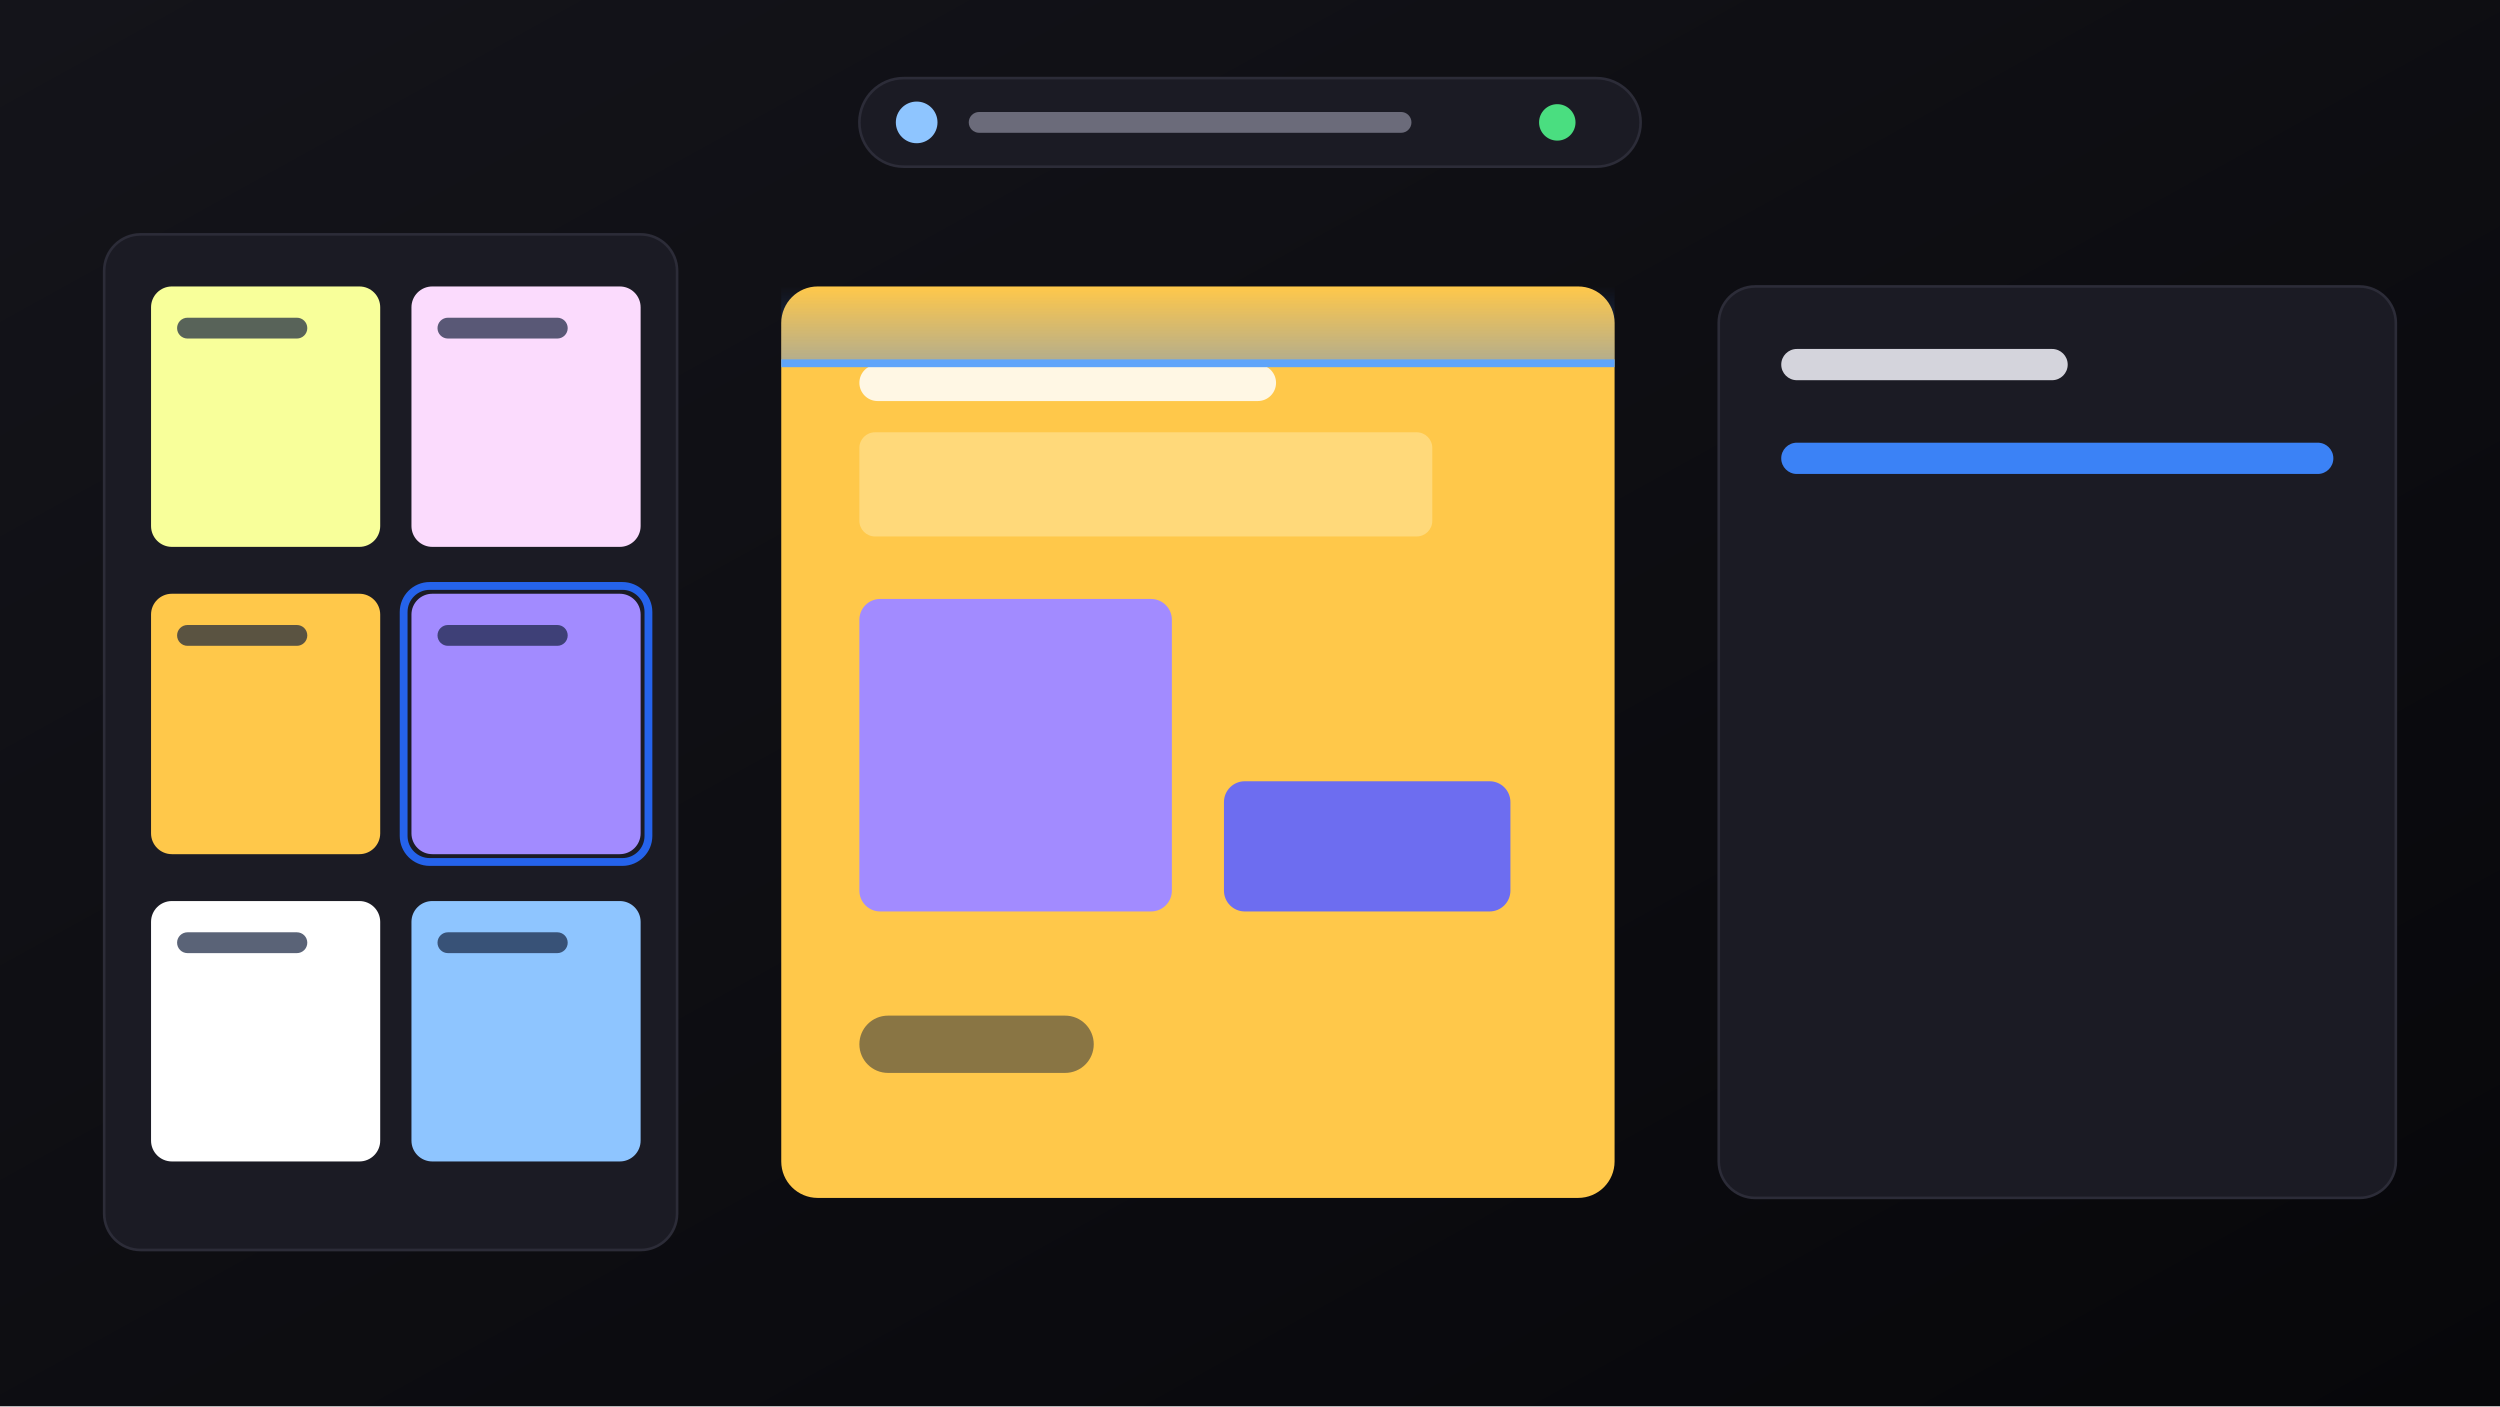
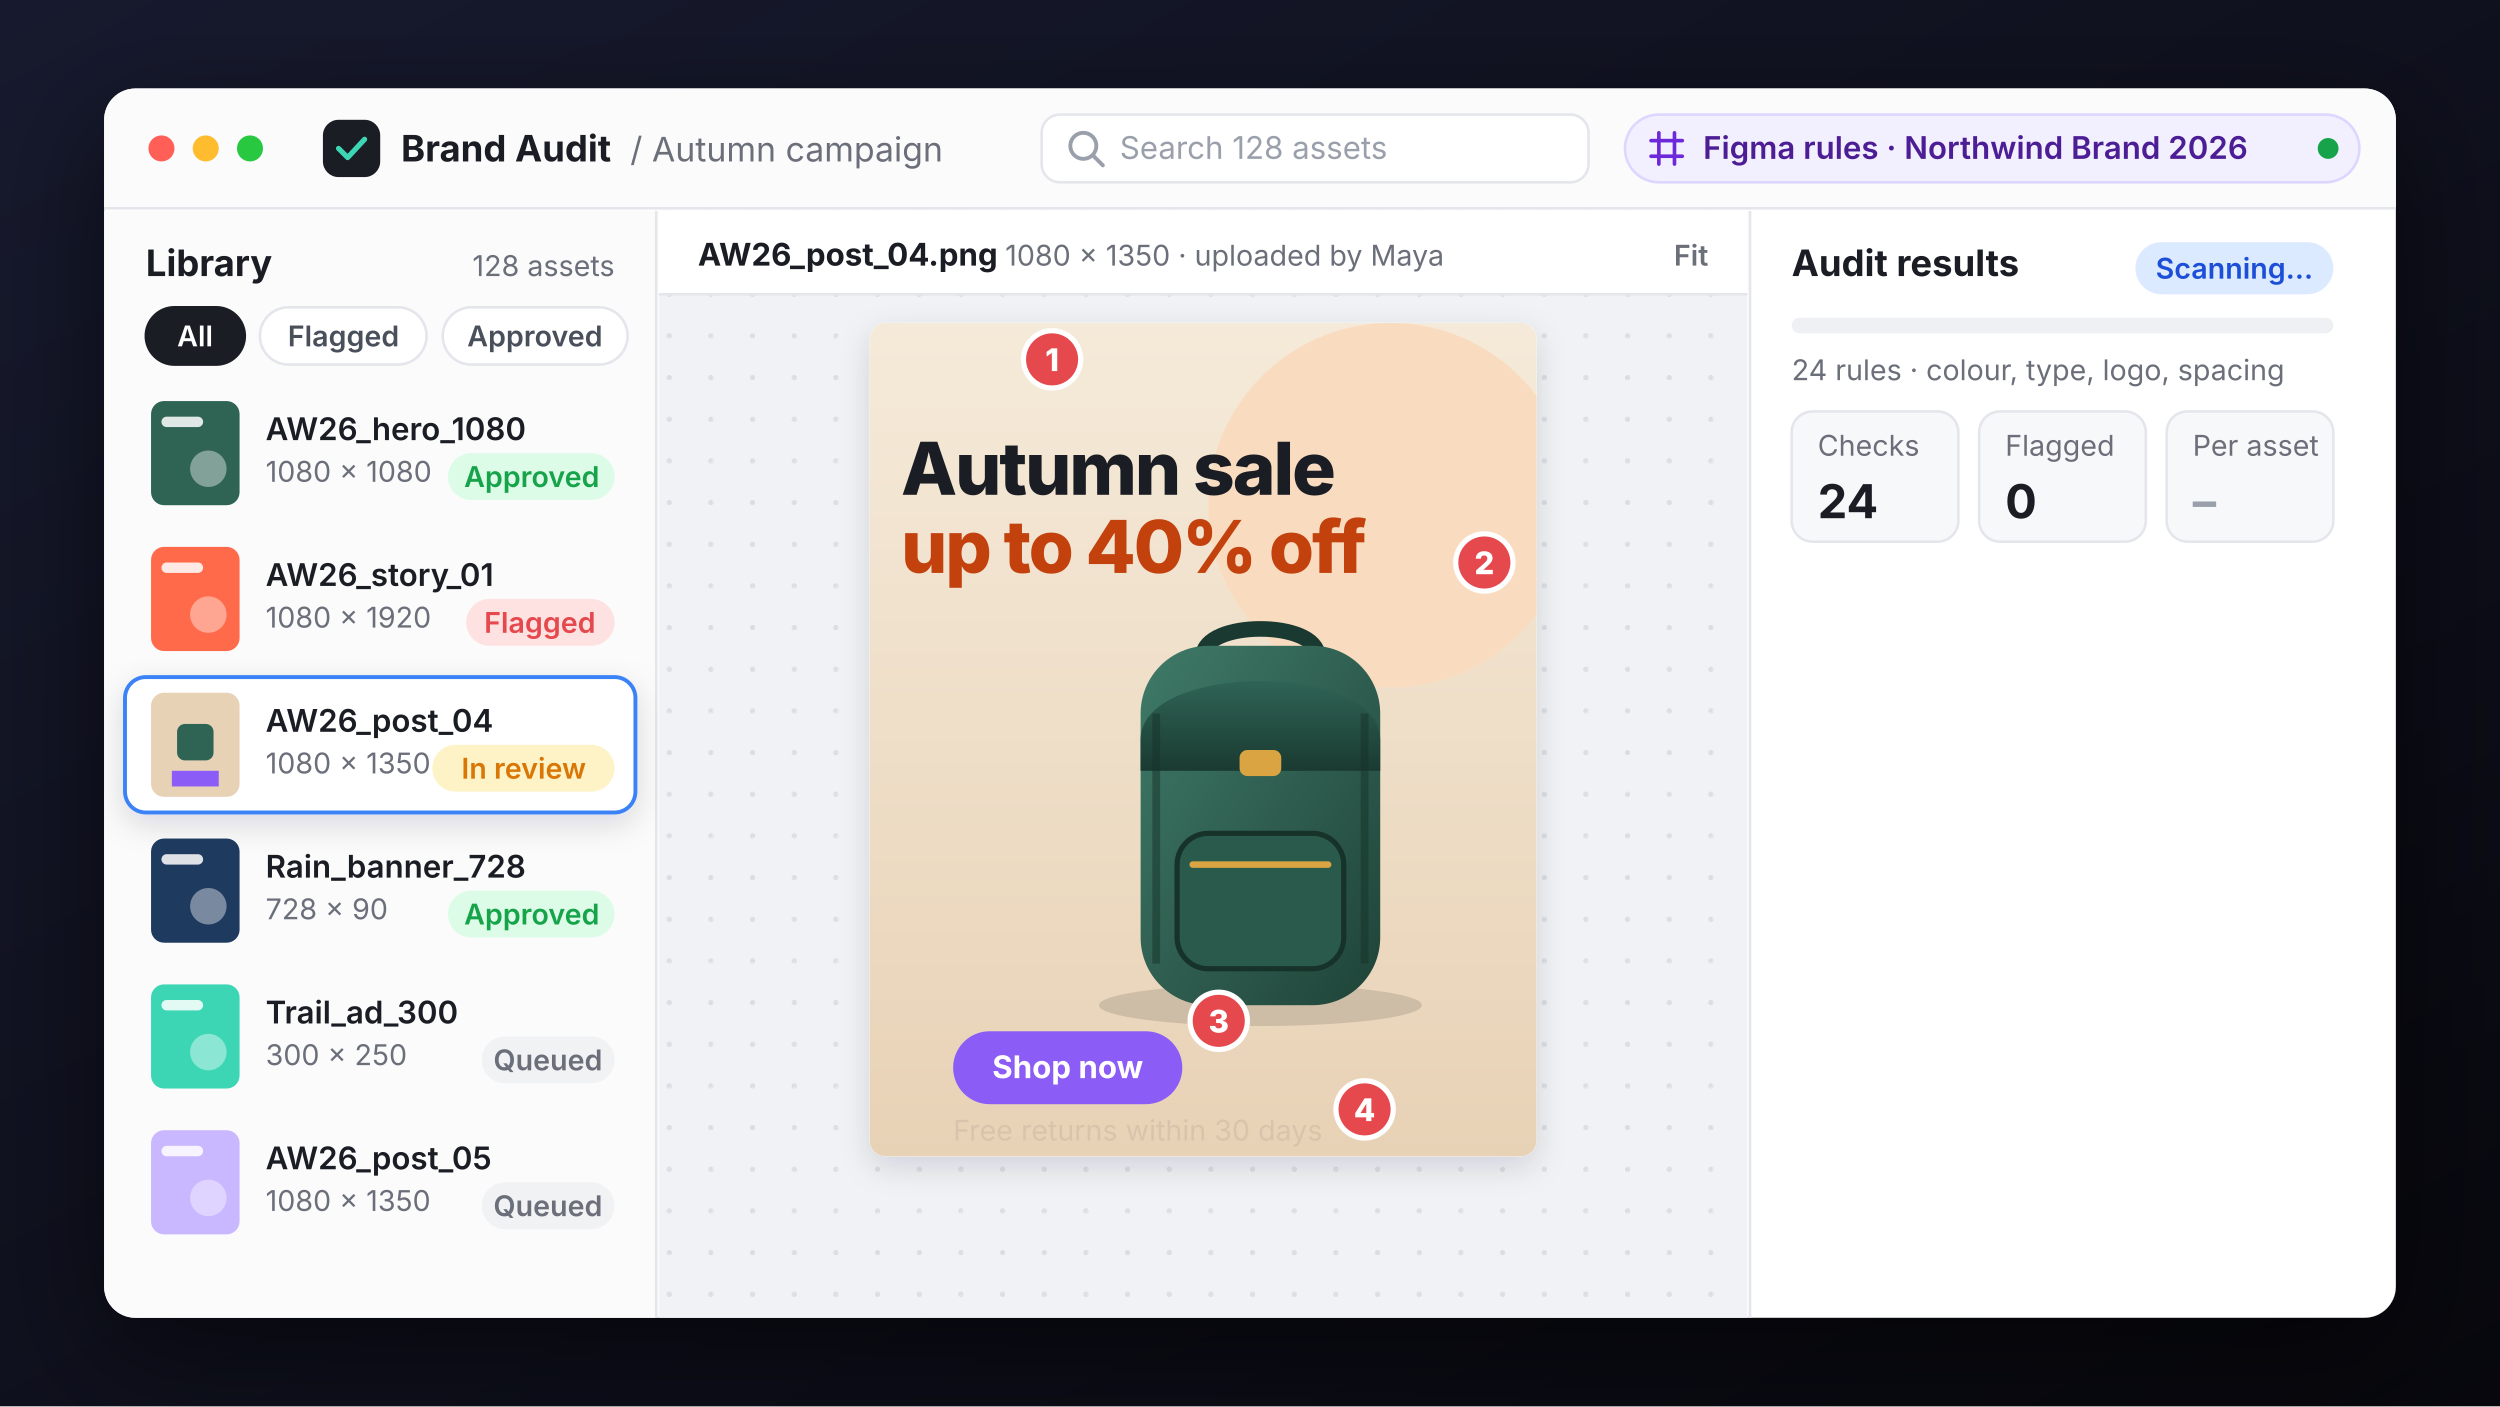
<svg xmlns="http://www.w3.org/2000/svg" viewBox="0 0 960 540" width="960" height="540">
  <defs>
-     <linearGradient id="bg" x1="0" y1="0" x2="1" y2="1">
-       <stop offset="0" stop-color="#14141a" />
-       <stop offset="1" stop-color="#07070a" />
-     </linearGradient>
-     <linearGradient id="sc" x1="0" y1="0" x2="0" y2="1">
+     <filter id="sh" x="-20%" y="-20%" width="140%" height="150%">
+       <feDropShadow dx="0" dy="14" stdDeviation="22" flood-color="#000" flood-opacity="0.55" />
+     </filter>
+     <filter id="ns" x="-20%" y="-20%" width="140%" height="150%">
+       <feDropShadow dx="0" dy="4" stdDeviation="6" flood-color="#1b1d24" flood-opacity=".14" />
+     </filter>
+     <pattern id="dots" width="16" height="16" patternUnits="userSpaceOnUse">
+       <circle cx="1" cy="1" r="1" fill="#d9dce2" />
+     </pattern>
+     <linearGradient id="pbg" x1="0" y1="0" x2="0" y2="1">
+       <stop offset="0" stop-color="#f5ead9" />
+       <stop offset="1" stop-color="#e8d2b6" />
+     </linearGradient>
+     <linearGradient id="bag" x1="0" y1="0" x2="1" y2="1">
+       <stop offset="0" stop-color="#3f7a68" />
+       <stop offset="1" stop-color="#1f4338" />
+     </linearGradient>
+     <linearGradient id="bag2" x1="0" y1="0" x2="0" y2="1">
+       <stop offset="0" stop-color="#2f6455" />
+       <stop offset="1" stop-color="#1a3a31" />
+     </linearGradient>
+     <linearGradient id="scan" x1="0" y1="0" x2="0" y2="1">
      <stop offset="0" stop-color="#3b82f6" stop-opacity="0" />
-       <stop offset="1" stop-color="#3b82f6" stop-opacity=".4" />
-     </linearGradient>
+       <stop offset="1" stop-color="#3b82f6" stop-opacity=".35" />
+     </linearGradient>
+     <clipPath id="win">
+       <rect x="40" y="34" width="880" height="472" rx="12" />
+     </clipPath>
+     <clipPath id="post">
+       <rect x="334" y="124" width="256" height="320" rx="6" />
+     </clipPath>
  </defs>
-   <rect width="960" height="540" fill="url(#bg)" />
-   <rect x="330" y="30" width="300" height="34" rx="17" fill="#1b1b24" stroke="#2c2c38" />
-   <circle cx="352" cy="47" r="8" fill="#8ec5ff" />
-   <rect x="372" y="43" width="170" height="8" rx="4" fill="#6b6b7a" />
-   <circle cx="598" cy="47" r="7" fill="#4ade80" />
-   <rect x="40" y="90" width="220" height="390" rx="14" fill="#1b1b24" stroke="#2c2c38" />
-   <rect x="58" y="110" width="88" height="100" rx="8" fill="#f8ff9a" />
-   <rect x="68" y="122" width="50" height="8" rx="4" fill="#14213d" opacity=".7" />
-   <rect x="158" y="110" width="88" height="100" rx="8" fill="#fbdbfd" />
-   <rect x="168" y="122" width="50" height="8" rx="4" fill="#14213d" opacity=".7" />
-   <rect x="58" y="228" width="88" height="100" rx="8" fill="#ffc84a" />
-   <rect x="68" y="240" width="50" height="8" rx="4" fill="#14213d" opacity=".7" />
-   <rect x="158" y="228" width="88" height="100" rx="8" fill="#a28bff" />
-   <rect x="168" y="240" width="50" height="8" rx="4" fill="#14213d" opacity=".7" />
-   <rect x="155" y="225" width="94" height="106" rx="10" fill="none" stroke="#2563eb" stroke-width="3" />
-   <rect x="58" y="346" width="88" height="100" rx="8" fill="#ffffff" />
-   <rect x="68" y="358" width="50" height="8" rx="4" fill="#14213d" opacity=".7" />
-   <rect x="158" y="346" width="88" height="100" rx="8" fill="#8ec5ff" />
-   <rect x="168" y="358" width="50" height="8" rx="4" fill="#14213d" opacity=".7" />
-   <rect x="300" y="110" width="320" height="350" rx="14" fill="#ffc84a" />
-   <rect x="330" y="140" width="160" height="14" rx="7" fill="#fff" opacity=".85" />
-   <rect x="330" y="166" width="220" height="40" rx="6" fill="#ffd97a" />
-   <rect x="330" y="230" width="120" height="120" rx="8" fill="#a28bff" />
-   <rect x="470" y="300" width="110" height="50" rx="8" fill="#6d6df0" />
-   <rect x="330" y="390" width="90" height="22" rx="11" fill="#14213d" opacity=".5" />
-   <g opacity="0">
-     <animate attributeName="opacity" dur="6s" repeatCount="indefinite" keyTimes="0;0.26;0.31;.92;.97;1" values="0;0;1;1;0;0" />
-     <circle cx="520" cy="150" r="34" fill="#ef444422" stroke="#ef4444" stroke-width="3" />
-     <circle cx="544" cy="126" r="11" fill="#ef4444" />
-     <text x="544" y="130" text-anchor="middle" font-family="Inter,Arial,sans-serif" font-size="12" font-weight="700" fill="#fff">1</text>
+   <defs>
+     <linearGradient id="bgg" x1="0" y1="0" x2="1" y2="1">
+       <stop offset="0" stop-color="#171a2e" />
+       <stop offset="1" stop-color="#07070d" />
+     </linearGradient>
+   </defs>
+   <rect width="960" height="540" fill="url(#bgg)" />
+   <g filter="url(#sh)">
+     <rect x="40" y="34" width="880" height="472" rx="12" fill="#fff" />
  </g>
-   <g opacity="0">
-     <animate attributeName="opacity" dur="6s" repeatCount="indefinite" keyTimes="0;0.38;0.43;.92;.97;1" values="0;0;1;1;0;0" />
-     <circle cx="390" cy="186" r="40" fill="#ef444422" stroke="#ef4444" stroke-width="3" />
-     <circle cx="418" cy="158" r="11" fill="#ef4444" />
-     <text x="418" y="162" text-anchor="middle" font-family="Inter,Arial,sans-serif" font-size="12" font-weight="700" fill="#fff">2</text>
-   </g>
-   <g opacity="0">
-     <animate attributeName="opacity" dur="6s" repeatCount="indefinite" keyTimes="0;0.50;0.55;.92;.97;1" values="0;0;1;1;0;0" />
-     <circle cx="390" cy="290" r="52" fill="#ef444422" stroke="#ef4444" stroke-width="3" />
-     <circle cx="426" cy="254" r="11" fill="#ef4444" />
-     <text x="426" y="258" text-anchor="middle" font-family="Inter,Arial,sans-serif" font-size="12" font-weight="700" fill="#fff">3</text>
-   </g>
-   <g opacity="0">
-     <animate attributeName="opacity" dur="6s" repeatCount="indefinite" keyTimes="0;0.62;0.67;.92;.97;1" values="0;0;1;1;0;0" />
-     <circle cx="525" cy="325" r="40" fill="#ef444422" stroke="#ef4444" stroke-width="3" />
-     <circle cx="553" cy="297" r="11" fill="#ef4444" />
-     <text x="553" y="301" text-anchor="middle" font-family="Inter,Arial,sans-serif" font-size="12" font-weight="700" fill="#fff">4</text>
-   </g>
-   <g>
-     <animateTransform attributeName="transform" type="translate" dur="6s" repeatCount="indefinite" calcMode="spline" keyTimes="0;.12;.70;1" keySplines="0 0 1 1;.4 0 .6 1;0 0 1 1" values="0 0;0 0;0 330;0 330" />
-     <rect x="300" y="110" width="320" height="30" fill="url(#sc)" />
-     <rect x="300" y="138" width="320" height="3" fill="#60a5fa" />
-     <animate attributeName="opacity" dur="6s" repeatCount="indefinite" keyTimes="0;.10;.12;.70;.74;1" values="0;0;1;1;0;0" />
-   </g>
-   <rect x="660" y="110" width="260" height="350" rx="14" fill="#1b1b24" stroke="#2c2c38" />
-   <rect x="684" y="134" width="110" height="12" rx="6" fill="#d4d4dc" />
-   <rect x="684" y="170" width="212" height="12" rx="6" fill="#262633" />
-   <rect x="684" y="170" width="212" height="12" rx="6" fill="#3b82f6">
-     <animate attributeName="width" dur="6s" repeatCount="indefinite" calcMode="spline" keyTimes="0;.12;.70;1" keySplines="0 0 1 1;.4 0 .6 1;0 0 1 1" values="0;0;212;212" />
-   </rect>
-   <g opacity="0">
-     <animate attributeName="opacity" dur="6s" repeatCount="indefinite" keyTimes="0;0.26;0.31;.92;.97;1" values="0;0;1;1;0;0" />
-     <circle cx="696" cy="216" r="9" fill="#ef4444" />
-     <rect x="716" y="211" width="110" height="9" rx="4.5" fill="#d4d4dc" />
-   </g>
-   <g opacity="0">
-     <animate attributeName="opacity" dur="6s" repeatCount="indefinite" keyTimes="0;0.38;0.43;.92;.97;1" values="0;0;1;1;0;0" />
-     <circle cx="696" cy="250" r="9" fill="#ef4444" />
-     <rect x="716" y="245" width="90" height="9" rx="4.5" fill="#d4d4dc" />
-   </g>
-   <g opacity="0">
-     <animate attributeName="opacity" dur="6s" repeatCount="indefinite" keyTimes="0;0.50;0.55;.92;.97;1" values="0;0;1;1;0;0" />
-     <circle cx="696" cy="284" r="9" fill="#ef4444" />
-     <rect x="716" y="279" width="130" height="9" rx="4.5" fill="#d4d4dc" />
-   </g>
-   <g opacity="0">
-     <animate attributeName="opacity" dur="6s" repeatCount="indefinite" keyTimes="0;0.62;0.67;.92;.97;1" values="0;0;1;1;0;0" />
-     <circle cx="696" cy="318" r="9" fill="#ef4444" />
-     <rect x="716" y="313" width="100" height="9" rx="4.5" fill="#d4d4dc" />
-   </g>
-   <g opacity="0">
-     <animate attributeName="opacity" dur="6s" repeatCount="indefinite" keyTimes="0;.72;.78;.92;.97;1" values="0;0;1;1;0;0" />
-     <rect x="684" y="388" width="100" height="40" rx="20" fill="#2563eb" />
-     <rect x="706" y="404" width="56" height="8" rx="4" fill="#fff" />
-     <rect x="796" y="388" width="100" height="40" rx="20" fill="none" stroke="#6b6b7a" stroke-width="2" />
-     <rect x="814" y="404" width="64" height="8" rx="4" fill="#9aa3b8" />
+   <g clip-path="url(#win)">
+     <rect x="40" y="34" width="880" height="46" fill="#fbfbfc" />
+     <line x1="40" y1="80" x2="920" y2="80" stroke="#e4e6eb" />
+     <circle cx="62" cy="57" r="5" fill="#ff5f57" />
+     <circle cx="79" cy="57" r="5" fill="#febc2e" />
+     <circle cx="96" cy="57" r="5" fill="#28c840" />
+     <rect x="124" y="46" width="22" height="22" rx="6" fill="#1b1d24" />
+     <path d="M130 57l3.5 3.5 6.5-7" fill="none" stroke="#3DD6B5" stroke-width="2" stroke-linecap="round" stroke-linejoin="round" />
+     <text x="154" y="62" font-family="Inter, Helvetica Neue, Helvetica, Arial, sans-serif" font-size="14" font-weight="700" fill="#1b1d24">Brand Audit</text>
+     <text x="242" y="62" font-family="Inter, Helvetica Neue, Helvetica, Arial, sans-serif" font-size="13" font-weight="400" fill="#6b6f7a">/  Autumn campaign</text>
+     <rect x="400" y="44" width="210" height="26" rx="7" fill="#fff" stroke="#e4e6eb" />
+     <circle cx="416" cy="56" r="5" fill="none" stroke="#9aa0ab" stroke-width="1.5" />
+     <path d="M420 60l3.5 3.5" stroke="#9aa0ab" stroke-width="1.5" stroke-linecap="round" />
+     <text x="430" y="61" font-family="Inter, Helvetica Neue, Helvetica, Arial, sans-serif" font-size="12" font-weight="400" fill="#9aa0ab">Search 128 assets</text>
+     <rect x="624" y="44" width="282" height="26" rx="13" fill="#f2f0ff" stroke="#ddd6fe" />
+     <g transform="translate(640,57)" fill="none" stroke="#6d28d9" stroke-width="1.4" stroke-linecap="round">
+       <path d="M-3-6v12M3-6v12M-6-3h12M-6 3h12" />
+     </g>
+     <text x="654" y="61" font-family="Inter, Helvetica Neue, Helvetica, Arial, sans-serif" font-size="12" font-weight="600" fill="#4c1d95">Figma rules · Northwind Brand 2026</text>
+     <circle cx="894" cy="57" r="4" fill="#16a34a" />
+     <rect x="40" y="81" width="212" height="425" fill="#fbfbfc" />
+     <line x1="252" y1="81" x2="252" y2="506" stroke="#e4e6eb" />
+     <text x="56" y="106" font-family="Inter, Helvetica Neue, Helvetica, Arial, sans-serif" font-size="14" font-weight="700" fill="#1b1d24">Library</text>
+     <text x="236" y="106" font-family="Inter, Helvetica Neue, Helvetica, Arial, sans-serif" font-size="11" font-weight="400" fill="#6b6f7a" text-anchor="end">128 assets</text>
+     <rect x="56" y="118" width="38" height="22" rx="11" fill="#1b1d24" stroke="#1b1d24" />
+     <text x="74.9" y="133" font-family="Inter, Helvetica Neue, Helvetica, Arial, sans-serif" font-size="11" font-weight="600" fill="#fff" text-anchor="middle">All</text>
+     <rect x="99.8" y="118" width="64" height="22" rx="11" fill="#fff" stroke="#e4e6eb" />
+     <text x="131.9" y="133" font-family="Inter, Helvetica Neue, Helvetica, Arial, sans-serif" font-size="11" font-weight="600" fill="#4a4f5c" text-anchor="middle">Flagged</text>
+     <rect x="170.0" y="118" width="71" height="22" rx="11" fill="#fff" stroke="#e4e6eb" />
+     <text x="205.4" y="133" font-family="Inter, Helvetica Neue, Helvetica, Arial, sans-serif" font-size="11" font-weight="600" fill="#4a4f5c" text-anchor="middle">Approved</text>
+     <rect x="58" y="154" width="34" height="40" rx="5" fill="#2f6455" />
+     <rect x="62" y="160" width="16" height="4" rx="2" fill="#fff" fill-opacity=".85" />
+     <circle cx="80" cy="180" r="7" fill="#fff" fill-opacity=".4" />
+     <text x="102" y="169" font-family="Inter, Helvetica Neue, Helvetica, Arial, sans-serif" font-size="12" font-weight="600" fill="#1b1d24">AW26_hero_1080</text>
+     <text x="102" y="185" font-family="Inter, Helvetica Neue, Helvetica, Arial, sans-serif" font-size="11" font-weight="400" fill="#6b6f7a">1080 × 1080</text>
+     <rect x="172" y="174" width="64" height="18" rx="9" fill="#dcfce7" />
+     <text x="204.2" y="187" font-family="Inter, Helvetica Neue, Helvetica, Arial, sans-serif" font-size="11" font-weight="600" fill="#16a34a" text-anchor="middle">Approved</text>
+     <rect x="58" y="210" width="34" height="40" rx="5" fill="#FF6B4A" />
+     <rect x="62" y="216" width="16" height="4" rx="2" fill="#fff" fill-opacity=".85" />
+     <circle cx="80" cy="236" r="7" fill="#fff" fill-opacity=".4" />
+     <text x="102" y="225" font-family="Inter, Helvetica Neue, Helvetica, Arial, sans-serif" font-size="12" font-weight="600" fill="#1b1d24">AW26_story_01</text>
+     <text x="102" y="241" font-family="Inter, Helvetica Neue, Helvetica, Arial, sans-serif" font-size="11" font-weight="400" fill="#6b6f7a">1080 × 1920</text>
+     <rect x="179" y="230" width="57" height="18" rx="9" fill="#fee2e2" />
+     <text x="207.3" y="243" font-family="Inter, Helvetica Neue, Helvetica, Arial, sans-serif" font-size="11" font-weight="600" fill="#e5484d" text-anchor="middle">Flagged</text>
+     <rect x="48" y="260" width="196" height="52" rx="8" fill="#fff" stroke="#3b82f6" stroke-width="1.5" filter="url(#ns)" />
+     <rect x="58" y="266" width="34" height="40" rx="5" fill="#e8d2b6" />
+     <path d="M66 296h18v6h-18z" fill="#8B5CF6" />
+     <rect x="68" y="278" width="14" height="14" rx="3" fill="#2f6455" />
+     <text x="102" y="281" font-family="Inter, Helvetica Neue, Helvetica, Arial, sans-serif" font-size="12" font-weight="600" fill="#1b1d24">AW26_post_04</text>
+     <text x="102" y="297" font-family="Inter, Helvetica Neue, Helvetica, Arial, sans-serif" font-size="11" font-weight="400" fill="#6b6f7a">1080 × 1350</text>
+     <g>
+       <animate attributeName="opacity" dur="10.0s" repeatCount="indefinite" keyTimes="0;0.7;0.72;0.96;0.98;1" values="1;1;0;0;1;1" calcMode="spline" keySplines=".45 0 .25 1;.45 0 .25 1;.45 0 .25 1;.45 0 .25 1;.45 0 .25 1" />
+       <rect x="166" y="286" width="70" height="18" rx="9" fill="#fef3c7" />
+       <text x="201.1" y="299" font-family="Inter, Helvetica Neue, Helvetica, Arial, sans-serif" font-size="11" font-weight="600" fill="#d97706" text-anchor="middle">In review</text>
+     </g>
+     <g opacity="0">
+       <animate attributeName="opacity" dur="10.0s" repeatCount="indefinite" keyTimes="0;0.705;0.73;0.95;0.975;1" values="0;0;1;1;0;0" calcMode="spline" keySplines=".45 0 .25 1;.45 0 .25 1;.45 0 .25 1;.45 0 .25 1;.45 0 .25 1" />
+       <rect x="179" y="286" width="57" height="18" rx="9" fill="#fee2e2" />
+       <text x="207.3" y="299" font-family="Inter, Helvetica Neue, Helvetica, Arial, sans-serif" font-size="11" font-weight="600" fill="#e5484d" text-anchor="middle">Changes</text>
+     </g>
+     <rect x="58" y="322" width="34" height="40" rx="5" fill="#1F3A5F" />
+     <rect x="62" y="328" width="16" height="4" rx="2" fill="#fff" fill-opacity=".85" />
+     <circle cx="80" cy="348" r="7" fill="#fff" fill-opacity=".4" />
+     <text x="102" y="337" font-family="Inter, Helvetica Neue, Helvetica, Arial, sans-serif" font-size="12" font-weight="600" fill="#1b1d24">Rain_banner_728</text>
+     <text x="102" y="353" font-family="Inter, Helvetica Neue, Helvetica, Arial, sans-serif" font-size="11" font-weight="400" fill="#6b6f7a">728 × 90</text>
+     <rect x="172" y="342" width="64" height="18" rx="9" fill="#dcfce7" />
+     <text x="204.2" y="355" font-family="Inter, Helvetica Neue, Helvetica, Arial, sans-serif" font-size="11" font-weight="600" fill="#16a34a" text-anchor="middle">Approved</text>
+     <rect x="58" y="378" width="34" height="40" rx="5" fill="#3DD6B5" />
+     <rect x="62" y="384" width="16" height="4" rx="2" fill="#fff" fill-opacity=".85" />
+     <circle cx="80" cy="404" r="7" fill="#fff" fill-opacity=".4" />
+     <text x="102" y="393" font-family="Inter, Helvetica Neue, Helvetica, Arial, sans-serif" font-size="12" font-weight="600" fill="#1b1d24">Trail_ad_300</text>
+     <text x="102" y="409" font-family="Inter, Helvetica Neue, Helvetica, Arial, sans-serif" font-size="11" font-weight="400" fill="#6b6f7a">300 × 250</text>
+     <rect x="185" y="398" width="51" height="18" rx="9" fill="#f1f2f4" />
+     <text x="210.4" y="411" font-family="Inter, Helvetica Neue, Helvetica, Arial, sans-serif" font-size="11" font-weight="600" fill="#6b6f7a" text-anchor="middle">Queued</text>
+     <rect x="58" y="434" width="34" height="40" rx="5" fill="#c9b8ff" />
+     <rect x="62" y="440" width="16" height="4" rx="2" fill="#fff" fill-opacity=".85" />
+     <circle cx="80" cy="460" r="7" fill="#fff" fill-opacity=".4" />
+     <text x="102" y="449" font-family="Inter, Helvetica Neue, Helvetica, Arial, sans-serif" font-size="12" font-weight="600" fill="#1b1d24">AW26_post_05</text>
+     <text x="102" y="465" font-family="Inter, Helvetica Neue, Helvetica, Arial, sans-serif" font-size="11" font-weight="400" fill="#6b6f7a">1080 × 1350</text>
+     <rect x="185" y="454" width="51" height="18" rx="9" fill="#f1f2f4" />
+     <text x="210.4" y="467" font-family="Inter, Helvetica Neue, Helvetica, Arial, sans-serif" font-size="11" font-weight="600" fill="#6b6f7a" text-anchor="middle">Queued</text>
+     <rect x="253" y="81" width="418" height="425" fill="#f1f2f5" />
+     <rect x="253" y="81" width="418" height="425" fill="url(#dots)" />
+     <rect x="253" y="81" width="418" height="32" fill="#fff" />
+     <line x1="253" y1="113" x2="671" y2="113" stroke="#e4e6eb" />
+     <text x="268" y="102" font-family="Inter, Helvetica Neue, Helvetica, Arial, sans-serif" font-size="12" font-weight="700" fill="#1b1d24">AW26_post_04.png</text>
+     <text x="386" y="102" font-family="Inter, Helvetica Neue, Helvetica, Arial, sans-serif" font-size="11" font-weight="400" fill="#6b6f7a">1080 × 1350 · uploaded by Maya</text>
+     <text x="656" y="102" font-family="Inter, Helvetica Neue, Helvetica, Arial, sans-serif" font-size="11" font-weight="600" fill="#6b6f7a" text-anchor="end">Fit</text>
+     <g filter="url(#ns)">
+       <rect x="334" y="124" width="256" height="320" rx="6" fill="#fff" />
+     </g>
+     <g clip-path="url(#post)">
+       <rect x="334" y="124" width="256" height="320" fill="url(#pbg)" />
+       <circle cx="534" cy="194" r="70" fill="#f9dcc0" />
+       <text x="346" y="190" font-family="Inter, Helvetica Neue, Helvetica, Arial, sans-serif" font-size="28" font-weight="800" fill="#1b1d24" letter-spacing="-0.8">Autumn sale</text>
+       <text x="346" y="220" font-family="Inter, Helvetica Neue, Helvetica, Arial, sans-serif" font-size="28" font-weight="800" fill="#c2410c" letter-spacing="-0.8">up to 40% off</text>
+       <ellipse cx="484" cy="386" rx="62" ry="8" fill="#000" fill-opacity=".12" />
+       <path d="M462 252c0-14 44-14 44 0" fill="none" stroke="#1a3a31" stroke-width="6" stroke-linecap="round" />
+       <rect x="438" y="248" width="92" height="138" rx="26" fill="url(#bag)" />
+       <path d="M438 284c0-30 92-30 92 0v12h-92z" fill="url(#bag2)" />
+       <rect x="476" y="288" width="16" height="10" rx="3" fill="#d9a441" />
+       <rect x="452" y="320" width="64" height="52" rx="12" fill="#2a5a4c" stroke="#173229" stroke-width="2" />
+       <path d="M458 332h52" stroke="#d9a441" stroke-width="2.5" stroke-linecap="round" />
+       <path d="M444 274v96M524 274v96" stroke="#173229" stroke-width="3" stroke-opacity=".5" />
+       <rect x="366" y="396" width="88" height="28" rx="14" fill="#8B5CF6" />
+       <text x="410" y="414" font-family="Inter, Helvetica Neue, Helvetica, Arial, sans-serif" font-size="12" font-weight="700" fill="#fff" text-anchor="middle">Shop now</text>
+       <text x="366" y="438" font-family="Inter, Helvetica Neue, Helvetica, Arial, sans-serif" font-size="11" font-weight="400" fill="#d8c4aa">Free returns within 30 days</text>
+     </g>
+     <g clip-path="url(#post)" opacity="0">
+       <animate attributeName="opacity" dur="10.0s" repeatCount="indefinite" keyTimes="0;0.1;0.115;0.39;0.415;1" values="0;0;1;1;0;0" calcMode="spline" keySplines=".45 0 .25 1;.45 0 .25 1;.45 0 .25 1;.45 0 .25 1;.45 0 .25 1" />
+       <g>
+         <animateTransform attributeName="transform" type="translate" dur="10.0s" repeatCount="indefinite" keyTimes="0;0.1;0.4;1" values="0 -40;0 -40;0 320;0 320" />
+         <rect x="334" y="84" width="256" height="40" fill="url(#scan)" />
+         <rect x="334" y="123" width="256" height="2" fill="#3b82f6" />
+       </g>
+     </g>
+     <g opacity="0">
+       <animate attributeName="opacity" dur="10.0s" repeatCount="indefinite" keyTimes="0;0.124;0.149;0.94;0.965;1" values="0;0;1;1;0;0" calcMode="spline" keySplines=".45 0 .25 1;.45 0 .25 1;.45 0 .25 1;.45 0 .25 1;.45 0 .25 1" />
+       <rect x="344" y="134" width="58" height="32" rx="4" fill="#e5484d" fill-opacity=".08" stroke="#e5484d" stroke-dasharray="4 3" stroke-width="1.5" />
+     </g>
+     <g opacity="0">
+       <animate attributeName="opacity" dur="10.0s" repeatCount="indefinite" keyTimes="0;0.175;0.2;0.94;0.965;1" values="0;0;1;1;0;0" calcMode="spline" keySplines=".45 0 .25 1;.45 0 .25 1;.45 0 .25 1;.45 0 .25 1;.45 0 .25 1" />
+       <path d="M334 232h12M560 232h30" stroke="#e5484d" stroke-width="1.5" />
+       <path d="M346 226v12M560 226v12" stroke="#e5484d" stroke-width="1.5" />
+       <rect x="560" y="236" width="30" height="16" rx="3" fill="#e5484d" />
+       <text x="575" y="248" font-family="Inter, Helvetica Neue, Helvetica, Arial, sans-serif" font-size="11" font-weight="700" fill="#fff" text-anchor="middle">32</text>
+       <rect x="336" y="236" width="24" height="16" rx="3" fill="#e5484d" />
+       <text x="348" y="248" font-family="Inter, Helvetica Neue, Helvetica, Arial, sans-serif" font-size="11" font-weight="700" fill="#fff" text-anchor="middle">12</text>
+     </g>
+     <g opacity="0">
+       <animate attributeName="opacity" dur="10.0s" repeatCount="indefinite" keyTimes="0;0.368;0.393;0.94;0.965;1" values="0;0;1;1;0;0" calcMode="spline" keySplines=".45 0 .25 1;.45 0 .25 1;.45 0 .25 1;.45 0 .25 1;.45 0 .25 1" />
+       <ellipse cx="410" cy="410" rx="56" ry="24" fill="none" stroke="#e5484d" stroke-width="2" />
+     </g>
+     <g opacity="0">
+       <animate attributeName="opacity" dur="10.0s" repeatCount="indefinite" keyTimes="0;0.391;0.416;0.94;0.965;1" values="0;0;1;1;0;0" calcMode="spline" keySplines=".45 0 .25 1;.45 0 .25 1;.45 0 .25 1;.45 0 .25 1;.45 0 .25 1" />
+       <rect x="360" y="426" width="158" height="16" rx="4" fill="none" stroke="#e5484d" stroke-width="2" />
+     </g>
+     <g transform="translate(404,138)">
+       <g>
+         <animateTransform attributeName="transform" type="scale" dur="10.0s" repeatCount="indefinite" keyTimes="0;0.124;0.154;0.94;0.965;1" values="0;0;1;1;0;0" calcMode="spline" keySplines=".45 0 .25 1;.45 0 .25 1;.45 0 .25 1;.45 0 .25 1;.45 0 .25 1" />
+         <circle r="11" fill="#e5484d" stroke="#fff" stroke-width="2" />
+         <text x="0" y="4.5" font-family="Inter, Helvetica Neue, Helvetica, Arial, sans-serif" font-size="12" font-weight="800" fill="#fff" text-anchor="middle">1</text>
+       </g>
+     </g>
+     <g transform="translate(570,216)">
+       <g>
+         <animateTransform attributeName="transform" type="scale" dur="10.0s" repeatCount="indefinite" keyTimes="0;0.175;0.205;0.94;0.965;1" values="0;0;1;1;0;0" calcMode="spline" keySplines=".45 0 .25 1;.45 0 .25 1;.45 0 .25 1;.45 0 .25 1;.45 0 .25 1" />
+         <circle r="11" fill="#e5484d" stroke="#fff" stroke-width="2" />
+         <text x="0" y="4.5" font-family="Inter, Helvetica Neue, Helvetica, Arial, sans-serif" font-size="12" font-weight="800" fill="#fff" text-anchor="middle">2</text>
+       </g>
+     </g>
+     <g transform="translate(468,392)">
+       <g>
+         <animateTransform attributeName="transform" type="scale" dur="10.0s" repeatCount="indefinite" keyTimes="0;0.368;0.398;0.94;0.965;1" values="0;0;1;1;0;0" calcMode="spline" keySplines=".45 0 .25 1;.45 0 .25 1;.45 0 .25 1;.45 0 .25 1;.45 0 .25 1" />
+         <circle r="11" fill="#e5484d" stroke="#fff" stroke-width="2" />
+         <text x="0" y="4.5" font-family="Inter, Helvetica Neue, Helvetica, Arial, sans-serif" font-size="12" font-weight="800" fill="#fff" text-anchor="middle">3</text>
+       </g>
+     </g>
+     <g transform="translate(524,426)">
+       <g>
+         <animateTransform attributeName="transform" type="scale" dur="10.0s" repeatCount="indefinite" keyTimes="0;0.391;0.421;0.94;0.965;1" values="0;0;1;1;0;0" calcMode="spline" keySplines=".45 0 .25 1;.45 0 .25 1;.45 0 .25 1;.45 0 .25 1;.45 0 .25 1" />
+         <circle r="11" fill="#e5484d" stroke="#fff" stroke-width="2" />
+         <text x="0" y="4.5" font-family="Inter, Helvetica Neue, Helvetica, Arial, sans-serif" font-size="12" font-weight="800" fill="#fff" text-anchor="middle">4</text>
+       </g>
+     </g>
+     <line x1="672" y1="81" x2="672" y2="506" stroke="#e4e6eb" />
+     <text x="688" y="106" font-family="Inter, Helvetica Neue, Helvetica, Arial, sans-serif" font-size="14" font-weight="700" fill="#1b1d24">Audit results</text>
+     <g>
+       <animate attributeName="opacity" dur="10.0s" repeatCount="indefinite" keyTimes="0;0.4;0.42;0.94;0.965;1" values="1;1;0;0;1;1" calcMode="spline" keySplines=".45 0 .25 1;.45 0 .25 1;.45 0 .25 1;.45 0 .25 1;.45 0 .25 1" />
+       <rect x="820" y="93" width="76" height="20" rx="10" fill="#dbeafe" />
+       <text x="858" y="107" font-family="Inter, Helvetica Neue, Helvetica, Arial, sans-serif" font-size="11" font-weight="600" fill="#1d4ed8" text-anchor="middle">Scanning…</text>
+     </g>
+     <g opacity="0">
+       <animate attributeName="opacity" dur="10.0s" repeatCount="indefinite" keyTimes="0;0.405;0.43;0.94;0.965;1" values="0;0;1;1;0;0" calcMode="spline" keySplines=".45 0 .25 1;.45 0 .25 1;.45 0 .25 1;.45 0 .25 1;.45 0 .25 1" />
+       <rect x="838" y="93" width="58" height="20" rx="10" fill="#dcfce7" />
+       <text x="867" y="107" font-family="Inter, Helvetica Neue, Helvetica, Arial, sans-serif" font-size="11" font-weight="600" fill="#16a34a" text-anchor="middle">Done</text>
+     </g>
+     <rect x="688" y="122" width="208" height="6" rx="3" fill="#eef0f3" />
+     <rect x="688" y="122" height="6" rx="3" fill="#3b82f6" width="0">
+       <animate attributeName="width" dur="10.0s" repeatCount="indefinite" keyTimes="0;0.1;0.4;0.94;0.97;1" values="0;0;208;208;0;0" />
+     </rect>
+     <text x="688" y="146" font-family="Inter, Helvetica Neue, Helvetica, Arial, sans-serif" font-size="11" font-weight="400" fill="#6b6f7a">24 rules · colour, type, logo, spacing</text>
+     <rect x="688" y="158" width="64" height="50" rx="8" fill="#f7f8fa" stroke="#e4e6eb" />
+     <text x="698" y="175" font-family="Inter, Helvetica Neue, Helvetica, Arial, sans-serif" font-size="11" font-weight="400" fill="#6b6f7a">Checks</text>
+     <text x="698" y="199" font-family="Inter, Helvetica Neue, Helvetica, Arial, sans-serif" font-size="18" font-weight="700" fill="#1b1d24">24</text>
+     <rect x="760" y="158" width="64" height="50" rx="8" fill="#f7f8fa" stroke="#e4e6eb" />
+     <text x="770" y="175" font-family="Inter, Helvetica Neue, Helvetica, Arial, sans-serif" font-size="11" font-weight="400" fill="#6b6f7a">Flagged</text>
+     <rect x="832" y="158" width="64" height="50" rx="8" fill="#f7f8fa" stroke="#e4e6eb" />
+     <text x="842" y="175" font-family="Inter, Helvetica Neue, Helvetica, Arial, sans-serif" font-size="11" font-weight="400" fill="#6b6f7a">Per asset</text>
+     <g>
+       <animate attributeName="visibility" dur="10.0s" repeatCount="indefinite" keyTimes="0;0.124;0.94" values="visible;hidden;visible" calcMode="discrete" />
+       <text x="770" y="199" font-family="Inter, Helvetica Neue, Helvetica, Arial, sans-serif" font-size="18" font-weight="700" fill="#1b1d24">0</text>
+     </g>
+     <g visibility="hidden">
+       <animate attributeName="visibility" dur="10.0s" repeatCount="indefinite" keyTimes="0;0.124;0.175" values="hidden;visible;hidden" calcMode="discrete" />
+       <text x="770" y="199" font-family="Inter, Helvetica Neue, Helvetica, Arial, sans-serif" font-size="18" font-weight="700" fill="#e5484d">1</text>
+     </g>
+     <g visibility="hidden">
+       <animate attributeName="visibility" dur="10.0s" repeatCount="indefinite" keyTimes="0;0.175;0.368" values="hidden;visible;hidden" calcMode="discrete" />
+       <text x="770" y="199" font-family="Inter, Helvetica Neue, Helvetica, Arial, sans-serif" font-size="18" font-weight="700" fill="#e5484d">2</text>
+     </g>
+     <g visibility="hidden">
+       <animate attributeName="visibility" dur="10.0s" repeatCount="indefinite" keyTimes="0;0.368;0.391" values="hidden;visible;hidden" calcMode="discrete" />
+       <text x="770" y="199" font-family="Inter, Helvetica Neue, Helvetica, Arial, sans-serif" font-size="18" font-weight="700" fill="#e5484d">3</text>
+     </g>
+     <g visibility="hidden">
+       <animate attributeName="visibility" dur="10.0s" repeatCount="indefinite" keyTimes="0;0.391;0.94" values="hidden;visible;hidden" calcMode="discrete" />
+       <text x="770" y="199" font-family="Inter, Helvetica Neue, Helvetica, Arial, sans-serif" font-size="18" font-weight="700" fill="#e5484d">4</text>
+     </g>
+     <g opacity="0">
+       <animate attributeName="opacity" dur="10.0s" repeatCount="indefinite" keyTimes="0;0.405;0.43;0.94;0.965;1" values="0;0;1;1;0;0" calcMode="spline" keySplines=".45 0 .25 1;.45 0 .25 1;.45 0 .25 1;.45 0 .25 1;.45 0 .25 1" />
+       <text x="842" y="199" font-family="Inter, Helvetica Neue, Helvetica, Arial, sans-serif" font-size="18" font-weight="700" fill="#1b1d24">3.2 s</text>
+     </g>
+     <g>
+       <animate attributeName="opacity" dur="10.0s" repeatCount="indefinite" keyTimes="0;0.4;0.42;0.94;0.965;1" values="1;1;0;0;1;1" calcMode="spline" keySplines=".45 0 .25 1;.45 0 .25 1;.45 0 .25 1;.45 0 .25 1;.45 0 .25 1" />
+       <text x="842" y="199" font-family="Inter, Helvetica Neue, Helvetica, Arial, sans-serif" font-size="18" font-weight="700" fill="#9aa0ab">–</text>
+     </g>
+     <g opacity="0">
+       <animate attributeName="opacity" dur="10.0s" repeatCount="indefinite" keyTimes="0;0.134;0.159;0.94;0.965;1" values="0;0;1;1;0;0" calcMode="spline" keySplines=".45 0 .25 1;.45 0 .25 1;.45 0 .25 1;.45 0 .25 1;.45 0 .25 1" />
+       <g>
+         <animateTransform attributeName="transform" type="translate" dur="10.0s" repeatCount="indefinite" keyTimes="0;0.134;0.169;1" values="8 0;8 0;0 0;0 0" calcMode="spline" keySplines=".45 0 .25 1;.45 0 .25 1;.45 0 .25 1" />
+         <rect x="688" y="222" width="208" height="44" rx="8" fill="#fff" stroke="#e4e6eb" />
+         <circle cx="706" cy="244" r="9" fill="#e5484d" />
+         <text x="706" y="248" font-family="Inter, Helvetica Neue, Helvetica, Arial, sans-serif" font-size="11" font-weight="800" fill="#fff" text-anchor="middle">1</text>
+         <text x="722" y="241" font-family="Inter, Helvetica Neue, Helvetica, Arial, sans-serif" font-size="12" font-weight="700" fill="#1b1d24">Logo missing</text>
+         <text x="722" y="257" font-family="Inter, Helvetica Neue, Helvetica, Arial, sans-serif" font-size="11" font-weight="400" fill="#6b6f7a">Primary lockup required top-left</text>
+       </g>
+     </g>
+     <g opacity="0">
+       <animate attributeName="opacity" dur="10.0s" repeatCount="indefinite" keyTimes="0;0.185;0.21;0.94;0.965;1" values="0;0;1;1;0;0" calcMode="spline" keySplines=".45 0 .25 1;.45 0 .25 1;.45 0 .25 1;.45 0 .25 1;.45 0 .25 1" />
+       <g>
+         <animateTransform attributeName="transform" type="translate" dur="10.0s" repeatCount="indefinite" keyTimes="0;0.185;0.22;1" values="8 0;8 0;0 0;0 0" calcMode="spline" keySplines=".45 0 .25 1;.45 0 .25 1;.45 0 .25 1" />
+         <rect x="688" y="270" width="208" height="44" rx="8" fill="#fff" stroke="#e4e6eb" />
+         <circle cx="706" cy="292" r="9" fill="#e5484d" />
+         <text x="706" y="296" font-family="Inter, Helvetica Neue, Helvetica, Arial, sans-serif" font-size="11" font-weight="800" fill="#fff" text-anchor="middle">2</text>
+         <text x="722" y="289" font-family="Inter, Helvetica Neue, Helvetica, Arial, sans-serif" font-size="12" font-weight="700" fill="#1b1d24">Uneven margins</text>
+         <text x="722" y="305" font-family="Inter, Helvetica Neue, Helvetica, Arial, sans-serif" font-size="11" font-weight="400" fill="#6b6f7a">Left 12 px, right 32 px</text>
+       </g>
+     </g>
+     <g opacity="0">
+       <animate attributeName="opacity" dur="10.0s" repeatCount="indefinite" keyTimes="0;0.378;0.403;0.94;0.965;1" values="0;0;1;1;0;0" calcMode="spline" keySplines=".45 0 .25 1;.45 0 .25 1;.45 0 .25 1;.45 0 .25 1;.45 0 .25 1" />
+       <g>
+         <animateTransform attributeName="transform" type="translate" dur="10.0s" repeatCount="indefinite" keyTimes="0;0.378;0.413;1" values="8 0;8 0;0 0;0 0" calcMode="spline" keySplines=".45 0 .25 1;.45 0 .25 1;.45 0 .25 1" />
+         <rect x="688" y="318" width="208" height="44" rx="8" fill="#fff" stroke="#e4e6eb" />
+         <circle cx="706" cy="340" r="9" fill="#e5484d" />
+         <text x="706" y="344" font-family="Inter, Helvetica Neue, Helvetica, Arial, sans-serif" font-size="11" font-weight="800" fill="#fff" text-anchor="middle">3</text>
+         <text x="722" y="337" font-family="Inter, Helvetica Neue, Helvetica, Arial, sans-serif" font-size="12" font-weight="700" fill="#1b1d24">Off-brand colour</text>
+         <text x="722" y="353" font-family="Inter, Helvetica Neue, Helvetica, Arial, sans-serif" font-size="11" font-weight="400" fill="#6b6f7a">#8B5CF6 is not in the palette</text>
+       </g>
+     </g>
+     <g opacity="0">
+       <animate attributeName="opacity" dur="10.0s" repeatCount="indefinite" keyTimes="0;0.401;0.426;0.94;0.965;1" values="0;0;1;1;0;0" calcMode="spline" keySplines=".45 0 .25 1;.45 0 .25 1;.45 0 .25 1;.45 0 .25 1;.45 0 .25 1" />
+       <g>
+         <animateTransform attributeName="transform" type="translate" dur="10.0s" repeatCount="indefinite" keyTimes="0;0.401;0.436;1" values="8 0;8 0;0 0;0 0" calcMode="spline" keySplines=".45 0 .25 1;.45 0 .25 1;.45 0 .25 1" />
+         <rect x="688" y="366" width="208" height="44" rx="8" fill="#fff" stroke="#e4e6eb" />
+         <circle cx="706" cy="388" r="9" fill="#e5484d" />
+         <text x="706" y="392" font-family="Inter, Helvetica Neue, Helvetica, Arial, sans-serif" font-size="11" font-weight="800" fill="#fff" text-anchor="middle">4</text>
+         <text x="722" y="385" font-family="Inter, Helvetica Neue, Helvetica, Arial, sans-serif" font-size="12" font-weight="700" fill="#1b1d24">Low contrast</text>
+         <text x="722" y="401" font-family="Inter, Helvetica Neue, Helvetica, Arial, sans-serif" font-size="11" font-weight="400" fill="#6b6f7a">Caption 1.6:1, needs 4.5:1</text>
+       </g>
+     </g>
+     <g opacity="0">
+       <animate attributeName="opacity" dur="10.0s" repeatCount="indefinite" keyTimes="0;0.46;0.485;0.94;0.965;1" values="0;0;1;1;0;0" calcMode="spline" keySplines=".45 0 .25 1;.45 0 .25 1;.45 0 .25 1;.45 0 .25 1;.45 0 .25 1" />
+       <text x="688" y="435" font-family="Inter, Helvetica Neue, Helvetica, Arial, sans-serif" font-size="11" font-weight="700" fill="#6b6f7a" letter-spacing="0.4">Your call</text>
+       <rect x="688" y="444" width="116" height="34" rx="8" fill="#fff" stroke="#e5484d" stroke-width="1.5" />
+       <rect x="688" y="444" width="116" height="34" rx="8" fill="#e5484d" opacity="0">
+         <animate attributeName="opacity" dur="10.0s" repeatCount="indefinite" keyTimes="0;0.685;0.7;1" values="0;0;1;1" calcMode="spline" keySplines=".45 0 .25 1;.45 0 .25 1;.45 0 .25 1" />
+       </rect>
+       <text x="746" y="465" font-family="Inter, Helvetica Neue, Helvetica, Arial, sans-serif" font-size="12" font-weight="700" fill="#e5484d" text-anchor="middle">Request changes</text>
+       <g opacity="0">
+         <animate attributeName="opacity" dur="10.0s" repeatCount="indefinite" keyTimes="0;0.685;0.7;1" values="0;0;1;1" calcMode="spline" keySplines=".45 0 .25 1;.45 0 .25 1;.45 0 .25 1" />
+         <text x="746" y="465" font-family="Inter, Helvetica Neue, Helvetica, Arial, sans-serif" font-size="12" font-weight="700" fill="#fff" text-anchor="middle">Request changes</text>
+       </g>
+       <rect x="810" y="444" width="86" height="34" rx="8" fill="#16a34a" />
+       <path d="M822 461l4 4 7-8" fill="none" stroke="#fff" stroke-width="2" stroke-linecap="round" stroke-linejoin="round" />
+       <text x="839" y="465" font-family="Inter, Helvetica Neue, Helvetica, Arial, sans-serif" font-size="12" font-weight="700" fill="#fff">Approve</text>
+     </g>
+     <g opacity="0">
+       <animate attributeName="opacity" dur="10.0s" repeatCount="indefinite" keyTimes="0;0.705;0.73;0.94;0.965;1" values="0;0;1;1;0;0" calcMode="spline" keySplines=".45 0 .25 1;.45 0 .25 1;.45 0 .25 1;.45 0 .25 1;.45 0 .25 1" />
+       <g>
+         <animateTransform attributeName="transform" type="translate" dur="10.0s" repeatCount="indefinite" keyTimes="0;0.705;0.74;1" values="0 10;0 10;0 0;0 0" calcMode="spline" keySplines=".45 0 .25 1;.45 0 .25 1;.45 0 .25 1" />
+         <rect x="350" y="458" width="224" height="34" rx="17" fill="#1b1d24" />
+         <circle cx="370" cy="475" r="8" fill="#FF6B4A" />
+         <text x="370" y="479" font-family="Inter, Helvetica Neue, Helvetica, Arial, sans-serif" font-size="11" font-weight="700" fill="#1b1d24" text-anchor="middle">M</text>
+         <text x="386" y="479" font-family="Inter, Helvetica Neue, Helvetica, Arial, sans-serif" font-size="12" font-weight="600" fill="#fff">Changes sent to Maya · 4 notes</text>
+       </g>
+     </g>
+     <g opacity="0">
+       <animate attributeName="opacity" dur="10.0s" repeatCount="indefinite" keyTimes="0;0.53;0.555;0.94;0.965;1" values="0;0;1;1;0;0" calcMode="spline" keySplines=".45 0 .25 1;.45 0 .25 1;.45 0 .25 1;.45 0 .25 1;.45 0 .25 1" />
+       <g>
+         <animateTransform attributeName="transform" type="translate" dur="10.0s" repeatCount="indefinite" keyTimes="0;0.54;0.66;1" values="620 470;620 470;754 462;754 462" calcMode="spline" keySplines=".45 0 .25 1;.45 0 .25 1;.45 0 .25 1" />
+         <g>
+           <animateTransform attributeName="transform" type="scale" dur="10.0s" repeatCount="indefinite" keyTimes="0;0.68;0.69;0.702;1" values="1;1;0.85;1;1" calcMode="spline" keySplines=".45 0 .25 1;.45 0 .25 1;.45 0 .25 1;.45 0 .25 1" />
+           <path d="M0 0v18l4.8-4.6 3.2 7.2 3.2-1.4-3.1-7h6.8z" fill="#111" stroke="#fff" stroke-width="1.5" stroke-linejoin="round" />
+         </g>
+       </g>
+     </g>
  </g>
</svg>
